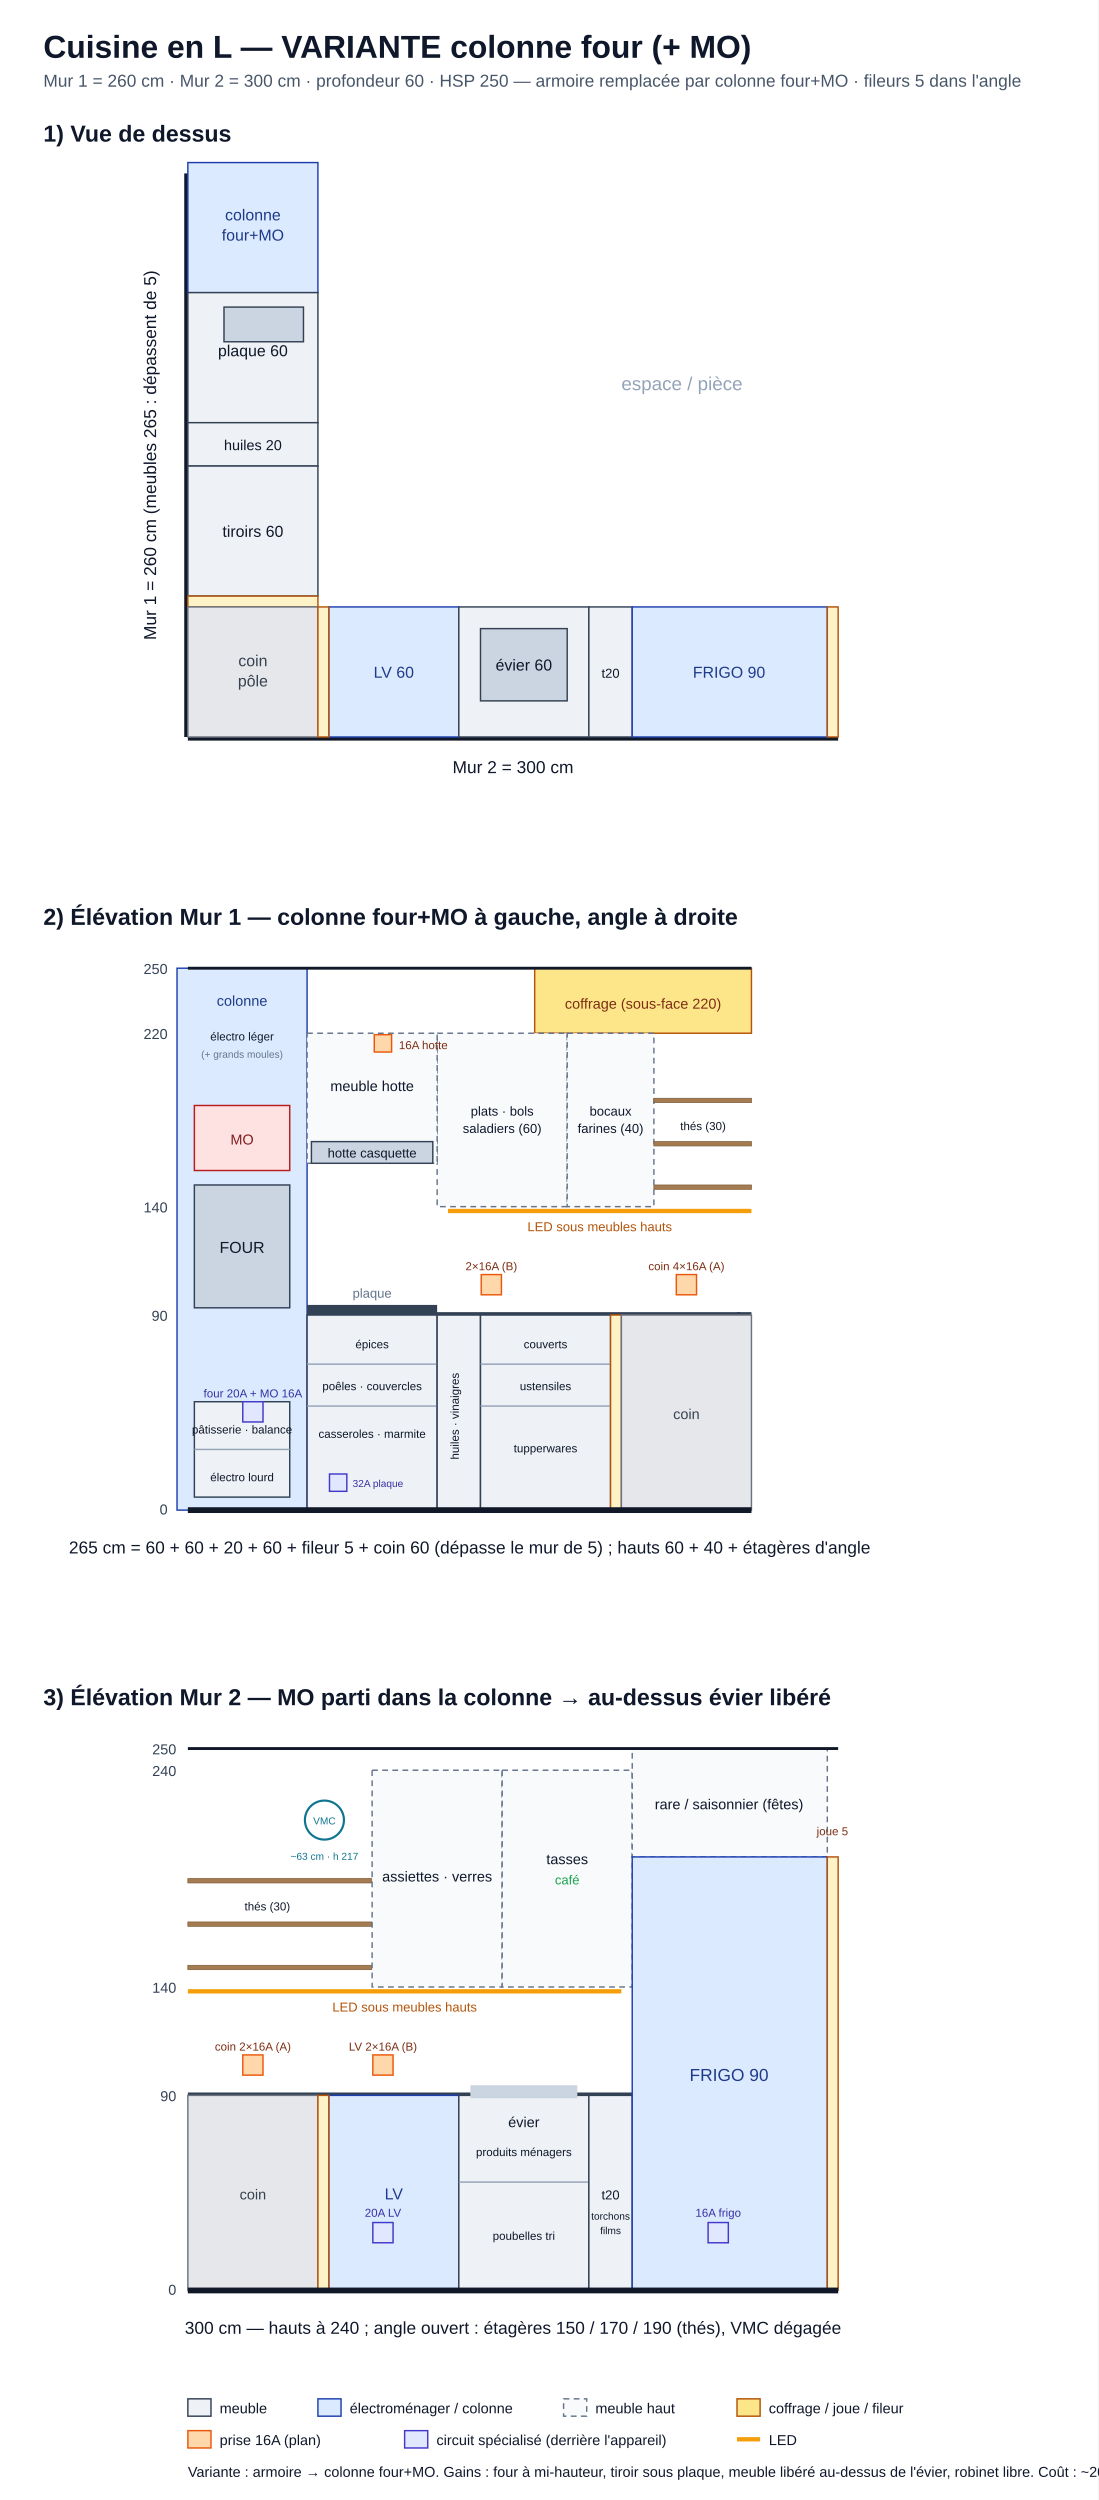
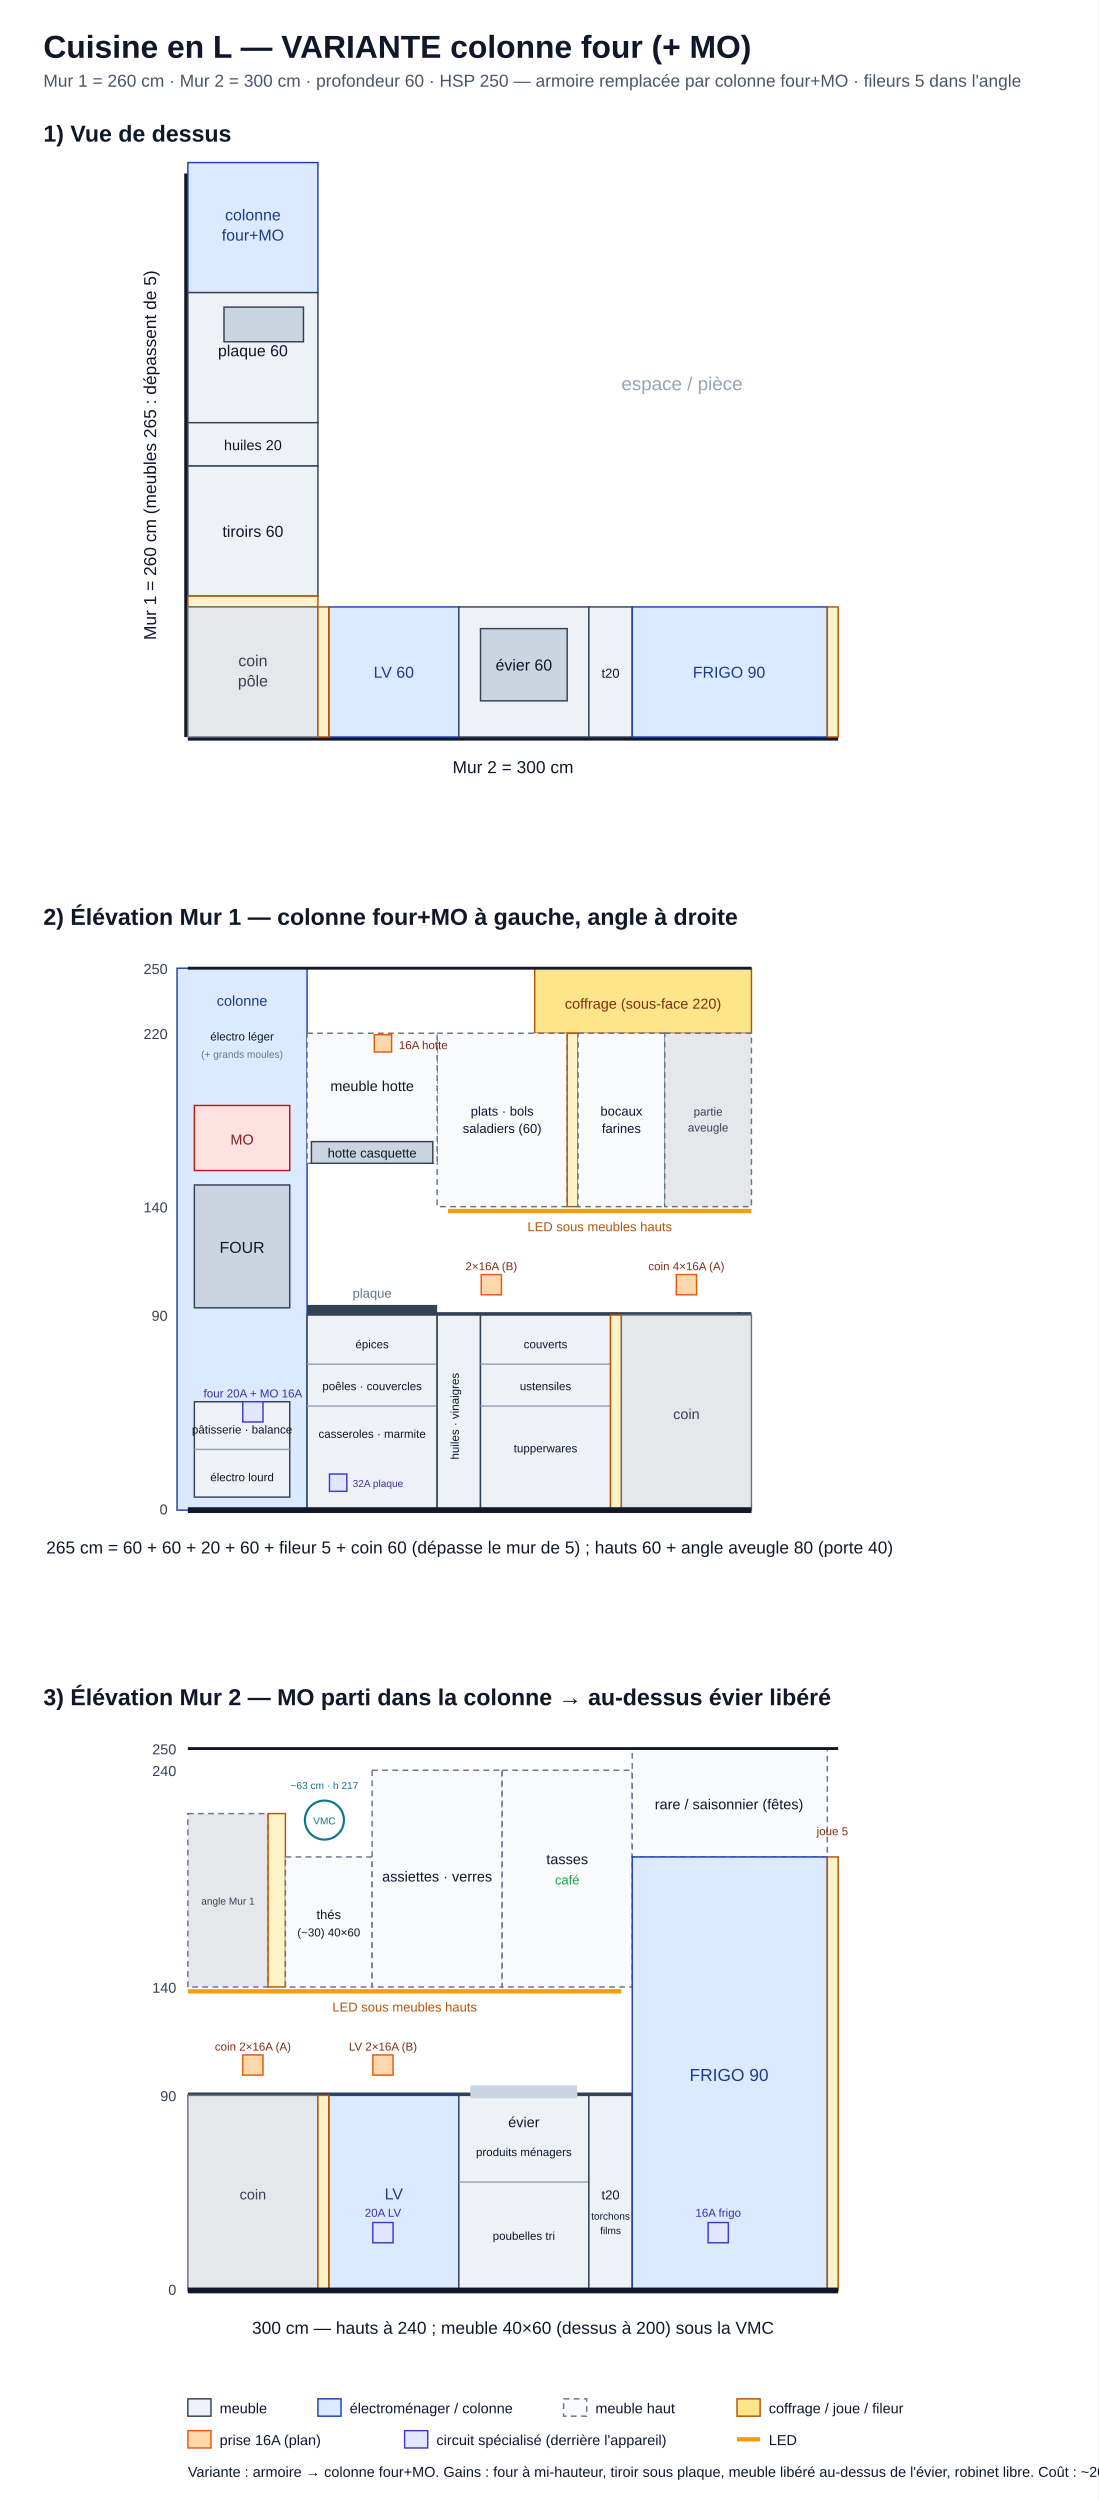
<svg xmlns="http://www.w3.org/2000/svg" width="760" height="1730" viewBox="0 0 760 1730" font-family="Arial, Helvetica, sans-serif">
  <rect x="0" y="0" width="760" height="1730" fill="#ffffff" />
  <text x="30" y="40" font-size="22" font-weight="bold" fill="#0f172a">Cuisine en L — VARIANTE colonne four (+ MO)</text>
  <text x="30" y="60" font-size="12" fill="#475569">Mur 1 = 260 cm · Mur 2 = 300 cm · profondeur 60 · HSP 250 — armoire remplacée par colonne four+MO · fileurs 5 dans l'angle</text>
  <text x="30" y="98" font-size="16" font-weight="bold" fill="#0f172a">1) Vue de dessus</text>
  <g transform="translate(130,120)">
    <text x="300" y="150" font-size="13" fill="#94a3b8">espace / pièce</text>
    <line x1="0" y1="0" x2="0" y2="390" stroke="#111827" stroke-width="5" />
    <line x1="0" y1="390" x2="450" y2="390" stroke="#111827" stroke-width="5" />
    <g transform="translate(0,-7.5)">
      <rect x="0" y="0" width="90" height="90" fill="#dbeafe" stroke="#1e40af" />
      <text x="45" y="40" font-size="11" text-anchor="middle" fill="#1e3a8a">colonne</text>
      <text x="45" y="54" font-size="11" text-anchor="middle" fill="#1e3a8a">four+MO</text>
      <rect x="0" y="90" width="90" height="90" fill="#eef2f6" stroke="#334155" />
      <text x="45" y="134" font-size="11" text-anchor="middle" fill="#0f172a">plaque 60</text>
      <rect x="25" y="100" width="55" height="24" fill="#cbd5e1" stroke="#334155" />
      <rect x="0" y="180" width="90" height="30" fill="#eef2f6" stroke="#334155" />
      <text x="45" y="199" font-size="10" text-anchor="middle" fill="#0f172a">huiles 20</text>
      <rect x="0" y="210" width="90" height="90" fill="#eef2f6" stroke="#334155" />
      <text x="45" y="259" font-size="11" text-anchor="middle" fill="#0f172a">tiroirs 60</text>
    </g>
    <rect x="0" y="292.5" width="90" height="7.5" fill="#fef3c7" stroke="#b45309" />
    <rect x="0" y="300" width="90" height="90" fill="#e5e7eb" stroke="#6b7280" />
    <text x="45" y="341" font-size="11" text-anchor="middle" fill="#374151">coin</text>
    <text x="45" y="355" font-size="11" text-anchor="middle" fill="#374151">pôle</text>
    <g transform="translate(7.5,0)">
      <rect x="90" y="300" width="90" height="90" fill="#dbeafe" stroke="#1e40af" />
      <text x="135" y="349" font-size="11" text-anchor="middle" fill="#1e3a8a">LV 60</text>
      <rect x="180" y="300" width="90" height="90" fill="#eef2f6" stroke="#334155" />
      <rect x="195" y="315" width="60" height="50" fill="#cbd5e1" stroke="#334155" />
      <text x="225" y="344" font-size="11" text-anchor="middle" fill="#0f172a">évier 60</text>
      <rect x="270" y="300" width="30" height="90" fill="#eef2f6" stroke="#334155" />
      <text x="285" y="349" font-size="9" text-anchor="middle" fill="#0f172a">t20</text>
      <rect x="300" y="300" width="135" height="90" fill="#dbeafe" stroke="#1e40af" />
      <text x="367" y="349" font-size="11" text-anchor="middle" fill="#1e3a8a">FRIGO 90</text>
    </g>
    <rect x="90" y="300" width="7.5" height="90" fill="#fef3c7" stroke="#b45309" />
    <rect x="442.5" y="300" width="7.5" height="90" fill="#fef3c7" stroke="#b45309" />
    <text x="-22" y="195" font-size="12" text-anchor="middle" fill="#0f172a" transform="rotate(-90 -22 195)">Mur 1 = 260 cm (meubles 265 : dépassent de 5)</text>
    <text x="225" y="415" font-size="12" text-anchor="middle" fill="#0f172a">Mur 2 = 300 cm</text>
  </g>
  <text x="30" y="640" font-size="16" font-weight="bold" fill="#0f172a">2) Élévation Mur 1 — colonne four+MO à gauche, angle à droite</text>
  <g transform="translate(130,670)">
    <rect x="240" y="0" width="150" height="45" fill="#fde68a" stroke="#b45309" />
    <text x="315" y="28" font-size="10" text-anchor="middle" fill="#7c2d12">coffrage (sous-face 220)</text>
    <g transform="translate(-7.5,0)">
      <rect x="0" y="0" width="90" height="375" fill="#dbeafe" stroke="#1e40af" />
      <text x="45" y="26" font-size="10" text-anchor="middle" fill="#1e3a8a">colonne</text>
      <text x="45" y="50" font-size="8" text-anchor="middle" fill="#0f172a">électro léger</text>
      <text x="45" y="62" font-size="7" text-anchor="middle" fill="#64748b">(+ grands moules)</text>
      <rect x="12" y="95" width="66" height="45" fill="#fee2e2" stroke="#b91c1c" />
      <text x="45" y="122" font-size="10" text-anchor="middle" fill="#7f1d1d">MO</text>
      <rect x="12" y="150" width="66" height="85" fill="#cbd5e1" stroke="#334155" />
      <text x="45" y="197" font-size="11" text-anchor="middle" fill="#0f172a">FOUR</text>
      <rect x="12" y="300" width="66" height="66" fill="#eef2f6" stroke="#334155" />
      <line x1="12" y1="333" x2="78" y2="333" stroke="#94a3b8" />
      <text x="45" y="322" font-size="8" text-anchor="middle" fill="#0f172a">pâtisserie · balance</text>
      <text x="45" y="355" font-size="8" text-anchor="middle" fill="#0f172a">électro lourd</text>
      <rect x="180" y="45" width="90" height="120" fill="#f8fafc" stroke="#64748b" stroke-dasharray="4 3" />
      <text x="225" y="102" font-size="9" text-anchor="middle" fill="#0f172a">plats · bols</text>
      <text x="225" y="114" font-size="9" text-anchor="middle" fill="#0f172a">saladiers (60)</text>
-       <rect x="270" y="45" width="60" height="120" fill="#f8fafc" stroke="#64748b" stroke-dasharray="4 3" />
-       <text x="300" y="102" font-size="9" text-anchor="middle" fill="#0f172a">bocaux</text>
-       <text x="300" y="114" font-size="9" text-anchor="middle" fill="#0f172a">farines (40)</text>
-       <rect x="330" y="90" width="67.5" height="3" fill="#a57c52" stroke="#7c5a36" stroke-width="0.5" />
-       <rect x="330" y="120" width="67.5" height="3" fill="#a57c52" stroke="#7c5a36" stroke-width="0.5" />
-       <rect x="330" y="150" width="67.5" height="3" fill="#a57c52" stroke="#7c5a36" stroke-width="0.5" />
-       <text x="364" y="112" font-size="8" text-anchor="middle" fill="#0f172a">thés (30)</text>
+       <rect x="270" y="45" width="7.5" height="120" fill="#fef3c7" stroke="#b45309" />
+       <rect x="277.5" y="45" width="60" height="120" fill="#f8fafc" stroke="#64748b" stroke-dasharray="4 3" />
+       <text x="307.5" y="102" font-size="9" text-anchor="middle" fill="#0f172a">bocaux</text>
+       <text x="307.5" y="114" font-size="9" text-anchor="middle" fill="#0f172a">farines</text>
+       <rect x="337.5" y="45" width="60" height="120" fill="#e5e7eb" stroke="#64748b" stroke-dasharray="4 3" />
+       <text x="367.5" y="102" font-size="8" text-anchor="middle" fill="#374151">partie</text>
+       <text x="367.5" y="113" font-size="8" text-anchor="middle" fill="#374151">aveugle</text>
      <rect x="90" y="45" width="90" height="90" fill="#f8fafc" stroke="#64748b" stroke-dasharray="4 3" />
      <text x="135" y="85" font-size="10" text-anchor="middle" fill="#0f172a">meuble hotte</text>
      <rect x="93" y="120" width="84" height="15" fill="#cbd5e1" stroke="#334155" />
      <text x="135" y="131" font-size="9" text-anchor="middle" fill="#0f172a">hotte casquette</text>
      <line x1="90" y1="240" x2="390" y2="240" stroke="#334155" stroke-width="4" />
      <rect x="90" y="233" width="90" height="8" fill="#334155" />
      <rect x="90" y="240" width="90" height="135" fill="#eef2f6" stroke="#334155" />
      <text x="135" y="228" font-size="9" text-anchor="middle" fill="#64748b">plaque</text>
      <line x1="90" y1="274" x2="180" y2="274" stroke="#94a3b8" />
      <line x1="90" y1="303" x2="180" y2="303" stroke="#94a3b8" />
      <text x="135" y="263" font-size="8" text-anchor="middle" fill="#0f172a">épices</text>
      <text x="135" y="292" font-size="8" text-anchor="middle" fill="#0f172a">poêles · couvercles</text>
      <text x="135" y="325" font-size="8" text-anchor="middle" fill="#0f172a">casseroles · marmite</text>
      <rect x="180" y="240" width="30" height="135" fill="#eef2f6" stroke="#334155" />
      <text x="195" y="310" font-size="8" text-anchor="middle" fill="#0f172a" transform="rotate(-90 195 310)">huiles · vinaigres</text>
      <rect x="210" y="240" width="90" height="135" fill="#eef2f6" stroke="#334155" />
      <line x1="210" y1="274" x2="300" y2="274" stroke="#94a3b8" />
      <line x1="210" y1="303" x2="300" y2="303" stroke="#94a3b8" />
      <text x="255" y="263" font-size="8" text-anchor="middle" fill="#0f172a">couverts</text>
      <text x="255" y="292" font-size="8" text-anchor="middle" fill="#0f172a">ustensiles</text>
      <text x="255" y="335" font-size="8" text-anchor="middle" fill="#0f172a">tupperwares</text>
    </g>
    <rect x="292.5" y="240" width="7.5" height="135" fill="#fef3c7" stroke="#b45309" />
    <line x1="380" y1="240" x2="390" y2="240" stroke="#334155" stroke-width="4" />
    <rect x="300" y="240" width="90" height="135" fill="#e5e7eb" stroke="#6b7280" />
    <text x="345" y="312" font-size="10" text-anchor="middle" fill="#374151">coin</text>
    <line x1="0" y1="0" x2="390" y2="0" stroke="#111827" stroke-width="2" />
    <line x1="0" y1="375" x2="390" y2="375" stroke="#111827" stroke-width="4" />
    <text x="-14" y="4" font-size="10" text-anchor="end" fill="#334155">250</text>
    <text x="-14" y="49" font-size="10" text-anchor="end" fill="#334155">220</text>
    <text x="-14" y="169" font-size="10" text-anchor="end" fill="#334155">140</text>
    <text x="-14" y="244" font-size="10" text-anchor="end" fill="#334155">90</text>
    <text x="-14" y="378" font-size="10" text-anchor="end" fill="#334155">0</text>
    <line x1="180" y1="168" x2="390" y2="168" stroke="#f59e0b" stroke-width="3" />
    <text x="285" y="182" font-size="9" text-anchor="middle" fill="#b45309">LED sous meubles hauts</text>
    <rect x="129" y="46" width="12" height="12" fill="#fed7aa" stroke="#ea580c" />
    <text x="146" y="56" font-size="8" fill="#7c2d12">16A hotte</text>
    <rect x="203" y="212" width="14" height="14" fill="#fed7aa" stroke="#ea580c" />
    <text x="210" y="209" font-size="8" text-anchor="middle" fill="#7c2d12">2×16A (B)</text>
    <rect x="338" y="212" width="14" height="14" fill="#fed7aa" stroke="#ea580c" />
    <text x="345" y="209" font-size="8" text-anchor="middle" fill="#7c2d12">coin 4×16A (A)</text>
    <rect x="38" y="300" width="14" height="14" fill="#e0e7ff" stroke="#4338ca" />
    <text x="45" y="297" font-size="8" text-anchor="middle" fill="#3730a3">four 20A + MO 16A</text>
    <rect x="98" y="350" width="12" height="12" fill="#e0e7ff" stroke="#4338ca" />
    <text x="114" y="359" font-size="7" fill="#3730a3">32A plaque</text>
-     <text x="195" y="405" font-size="12" text-anchor="middle" fill="#0f172a">265 cm = 60 + 60 + 20 + 60 + fileur 5 + coin 60 (dépasse le mur de 5) ; hauts 60 + 40 + étagères d'angle</text>
+     <text x="195" y="405" font-size="12" text-anchor="middle" fill="#0f172a">265 cm = 60 + 60 + 20 + 60 + fileur 5 + coin 60 (dépasse le mur de 5) ; hauts 60 + angle aveugle 80 (porte 40)</text>
  </g>
  <text x="30" y="1180" font-size="16" font-weight="bold" fill="#0f172a">3) Élévation Mur 2 — MO parti dans la colonne → au-dessus évier libéré</text>
  <g transform="translate(130,1210)">
-     <rect x="0" y="90" width="127.5" height="3" fill="#a57c52" stroke="#7c5a36" stroke-width="0.5" />
-     <rect x="0" y="120" width="127.5" height="3" fill="#a57c52" stroke="#7c5a36" stroke-width="0.5" />
-     <rect x="0" y="150" width="127.5" height="3" fill="#a57c52" stroke="#7c5a36" stroke-width="0.5" />
-     <text x="55" y="112" font-size="8" text-anchor="middle" fill="#0f172a">thés (30)</text>
+     <rect x="0" y="45" width="55.5" height="120" fill="#e5e7eb" stroke="#64748b" stroke-dasharray="4 3" />
+     <text x="27.75" y="108" font-size="7" text-anchor="middle" fill="#374151">angle Mur 1</text>
+     <rect x="55.5" y="45" width="12" height="120" fill="#fef3c7" stroke="#b45309" />
+     <rect x="67.5" y="75" width="60" height="90" fill="#f8fafc" stroke="#64748b" stroke-dasharray="4 3" />
+     <text x="97.5" y="118" font-size="9" text-anchor="middle" fill="#0f172a">thés</text>
+     <text x="97.5" y="130" font-size="8" text-anchor="middle" fill="#0f172a">(~30) 40×60</text>
    <circle cx="94.5" cy="49.5" r="13.5" fill="#fff" stroke="#0e7490" stroke-width="1.5" />
    <text x="94.5" y="52.5" font-size="7" text-anchor="middle" fill="#0e7490">VMC</text>
-     <text x="94.5" y="77" font-size="7" text-anchor="middle" fill="#0e7490">~63 cm · h 217</text>
+     <text x="94.5" y="28" font-size="7" text-anchor="middle" fill="#0e7490">~63 cm · h 217</text>
    <g transform="translate(37.5,0)">
      <rect x="90" y="15" width="90" height="150" fill="#f8fafc" stroke="#64748b" stroke-dasharray="4 3" />
      <text x="135" y="92" font-size="10" text-anchor="middle" fill="#0f172a">assiettes · verres</text>
      <rect x="180" y="15" width="90" height="150" fill="#f8fafc" stroke="#64748b" stroke-dasharray="4 3" />
      <text x="225" y="80" font-size="10" text-anchor="middle" fill="#0f172a">tasses</text>
      <text x="225" y="94" font-size="9" text-anchor="middle" fill="#16a34a">café</text>
      <rect x="270" y="0" width="135" height="75" fill="#f8fafc" stroke="#64748b" stroke-dasharray="4 3" />
      <text x="337" y="42" font-size="10" text-anchor="middle" fill="#0f172a">rare / saisonnier (fêtes)</text>
    </g>
    <line x1="0" y1="240" x2="307.5" y2="240" stroke="#334155" stroke-width="4" />
    <rect x="0" y="240" width="90" height="135" fill="#e5e7eb" stroke="#6b7280" />
    <text x="45" y="312" font-size="10" text-anchor="middle" fill="#374151">coin</text>
    <g transform="translate(7.5,0)">
      <rect x="90" y="240" width="90" height="135" fill="#dbeafe" stroke="#1e40af" />
      <text x="135" y="312" font-size="11" text-anchor="middle" fill="#1e3a8a">LV</text>
      <rect x="180" y="240" width="90" height="135" fill="#eef2f6" stroke="#334155" />
      <rect x="188" y="233" width="74" height="9" fill="#cbd5e1" />
      <line x1="180" y1="300" x2="270" y2="300" stroke="#94a3b8" />
      <text x="225" y="262" font-size="10" text-anchor="middle" fill="#0f172a">évier</text>
      <text x="225" y="282" font-size="8" text-anchor="middle" fill="#0f172a">produits ménagers</text>
      <text x="225" y="340" font-size="8" text-anchor="middle" fill="#0f172a">poubelles tri</text>
      <rect x="270" y="240" width="30" height="135" fill="#eef2f6" stroke="#334155" />
      <text x="285" y="312" font-size="9" text-anchor="middle" fill="#0f172a">t20</text>
      <text x="285" y="326" font-size="7" text-anchor="middle" fill="#0f172a">torchons</text>
      <text x="285" y="336" font-size="7" text-anchor="middle" fill="#0f172a">films</text>
      <rect x="300" y="75" width="135" height="300" fill="#dbeafe" stroke="#1e40af" />
      <text x="367" y="230" font-size="12" text-anchor="middle" fill="#1e3a8a">FRIGO 90</text>
    </g>
    <rect x="90" y="240" width="7.5" height="135" fill="#fef3c7" stroke="#b45309" />
    <rect x="442.5" y="75" width="7.5" height="300" fill="#fef3c7" stroke="#b45309" />
    <text x="446" y="60" font-size="8" text-anchor="middle" fill="#7c2d12">joue 5</text>
    <line x1="0" y1="0" x2="450" y2="0" stroke="#111827" stroke-width="2" />
    <line x1="0" y1="375" x2="450" y2="375" stroke="#111827" stroke-width="4" />
    <text x="-8" y="4" font-size="10" text-anchor="end" fill="#334155">250</text>
    <text x="-8" y="19" font-size="10" text-anchor="end" fill="#334155">240</text>
    <text x="-8" y="169" font-size="10" text-anchor="end" fill="#334155">140</text>
    <text x="-8" y="244" font-size="10" text-anchor="end" fill="#334155">90</text>
    <text x="-8" y="378" font-size="10" text-anchor="end" fill="#334155">0</text>
    <line x1="0" y1="168" x2="300" y2="168" stroke="#f59e0b" stroke-width="3" />
    <text x="150" y="182" font-size="9" text-anchor="middle" fill="#b45309">LED sous meubles hauts</text>
    <rect x="38" y="212" width="14" height="14" fill="#fed7aa" stroke="#ea580c" />
    <text x="45" y="209" font-size="8" text-anchor="middle" fill="#7c2d12">coin 2×16A (A)</text>
    <rect x="128" y="212" width="14" height="14" fill="#fed7aa" stroke="#ea580c" />
    <text x="135" y="209" font-size="8" text-anchor="middle" fill="#7c2d12">LV 2×16A (B)</text>
    <rect x="128" y="328" width="14" height="14" fill="#e0e7ff" stroke="#4338ca" />
    <text x="135" y="324" font-size="8" text-anchor="middle" fill="#3730a3">20A LV</text>
    <rect x="360" y="328" width="14" height="14" fill="#e0e7ff" stroke="#4338ca" />
    <text x="367" y="324" font-size="8" text-anchor="middle" fill="#3730a3">16A frigo</text>
-     <text x="225" y="405" font-size="12" text-anchor="middle" fill="#0f172a">300 cm — hauts à 240 ; angle ouvert : étagères 150 / 170 / 190 (thés), VMC dégagée</text>
+     <text x="225" y="405" font-size="12" text-anchor="middle" fill="#0f172a">300 cm — hauts à 240 ; meuble 40×60 (dessus à 200) sous la VMC</text>
  </g>
  <g transform="translate(130,1660)">
    <rect x="0" y="0" width="16" height="12" fill="#eef2f6" stroke="#334155" />
    <text x="22" y="10" font-size="10" fill="#0f172a">meuble</text>
    <rect x="90" y="0" width="16" height="12" fill="#dbeafe" stroke="#1e40af" />
    <text x="112" y="10" font-size="10" fill="#0f172a">électroménager / colonne</text>
    <rect x="260" y="0" width="16" height="12" fill="#f8fafc" stroke="#64748b" stroke-dasharray="4 3" />
    <text x="282" y="10" font-size="10" fill="#0f172a">meuble haut</text>
    <rect x="380" y="0" width="16" height="12" fill="#fde68a" stroke="#b45309" />
    <text x="402" y="10" font-size="10" fill="#0f172a">coffrage / joue / fileur</text>
    <rect x="0" y="22" width="16" height="12" fill="#fed7aa" stroke="#ea580c" />
    <text x="22" y="32" font-size="10" fill="#0f172a">prise 16A (plan)</text>
    <rect x="150" y="22" width="16" height="12" fill="#e0e7ff" stroke="#4338ca" />
    <text x="172" y="32" font-size="10" fill="#0f172a">circuit spécialisé (derrière l'appareil)</text>
    <line x1="380" y1="28" x2="396" y2="28" stroke="#f59e0b" stroke-width="3" />
    <text x="402" y="32" font-size="10" fill="#0f172a">LED</text>
    <text x="0" y="54" font-size="10" fill="#0f172a">Variante : armoire → colonne four+MO. Gains : four à mi-hauteur, tiroir sous plaque, meuble libéré au-dessus de l'évier, robinet libre. Coût : ~20 cm de plan en moins.</text>
  </g>
</svg>
